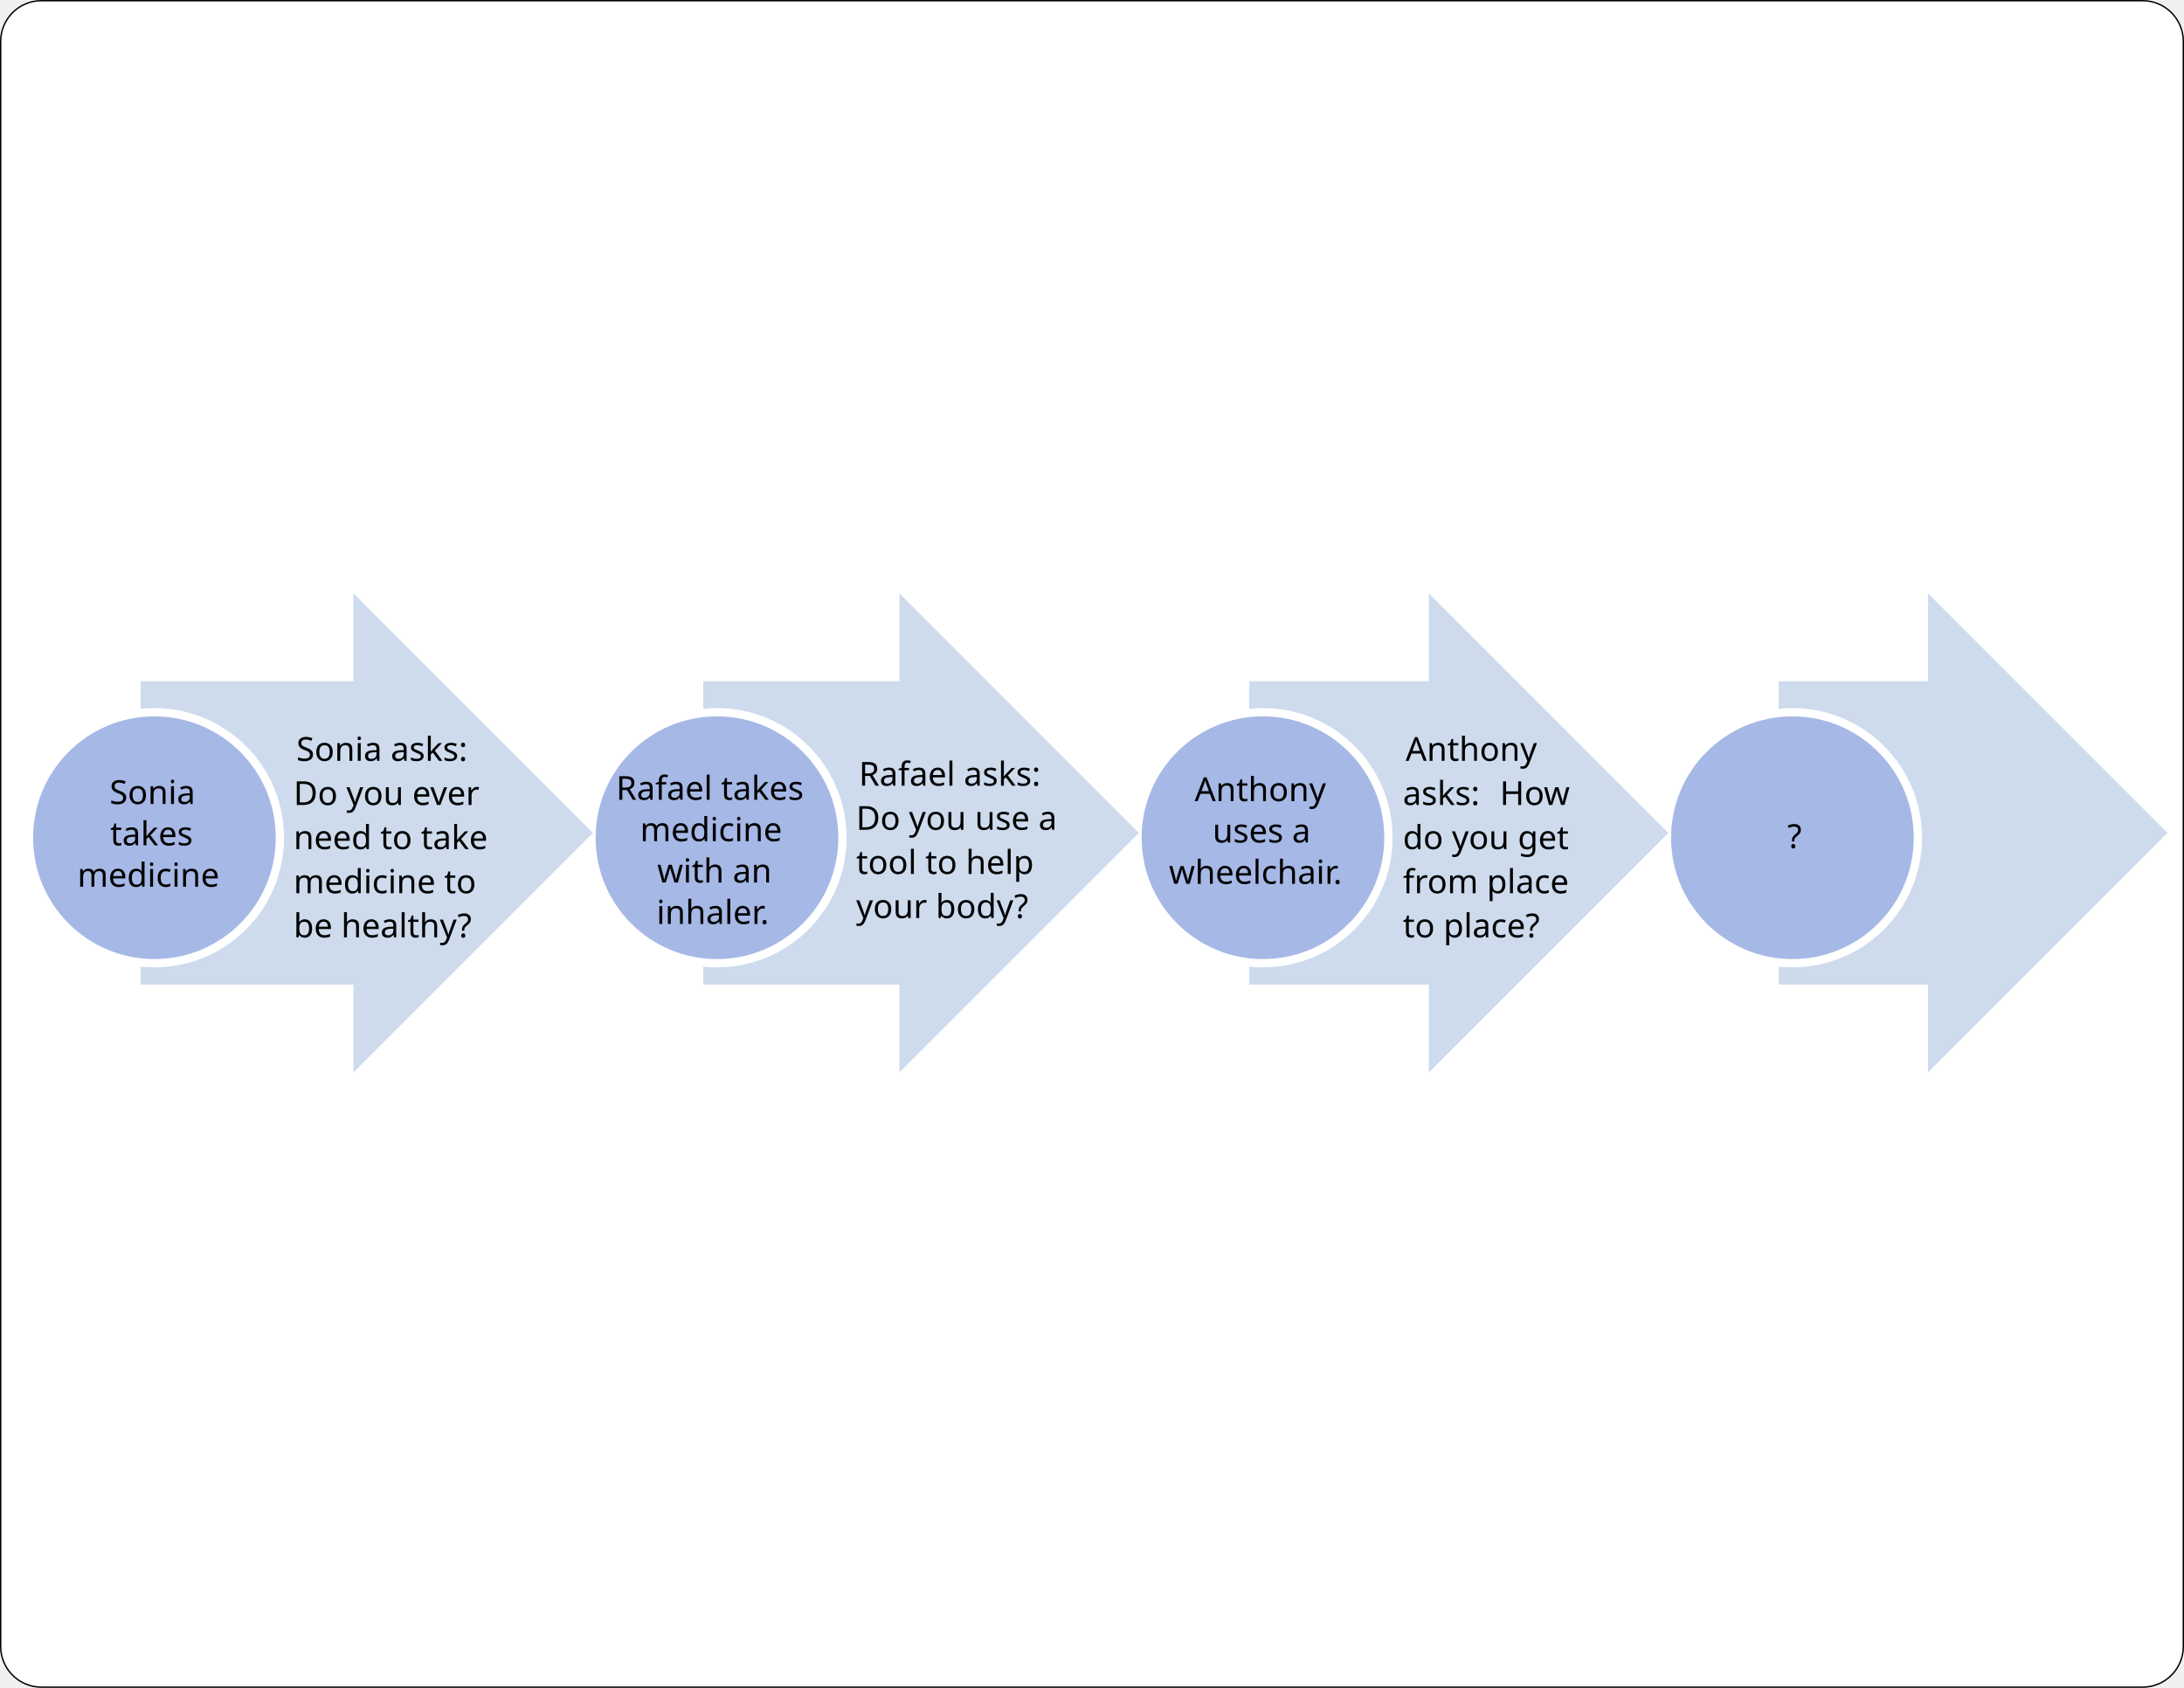
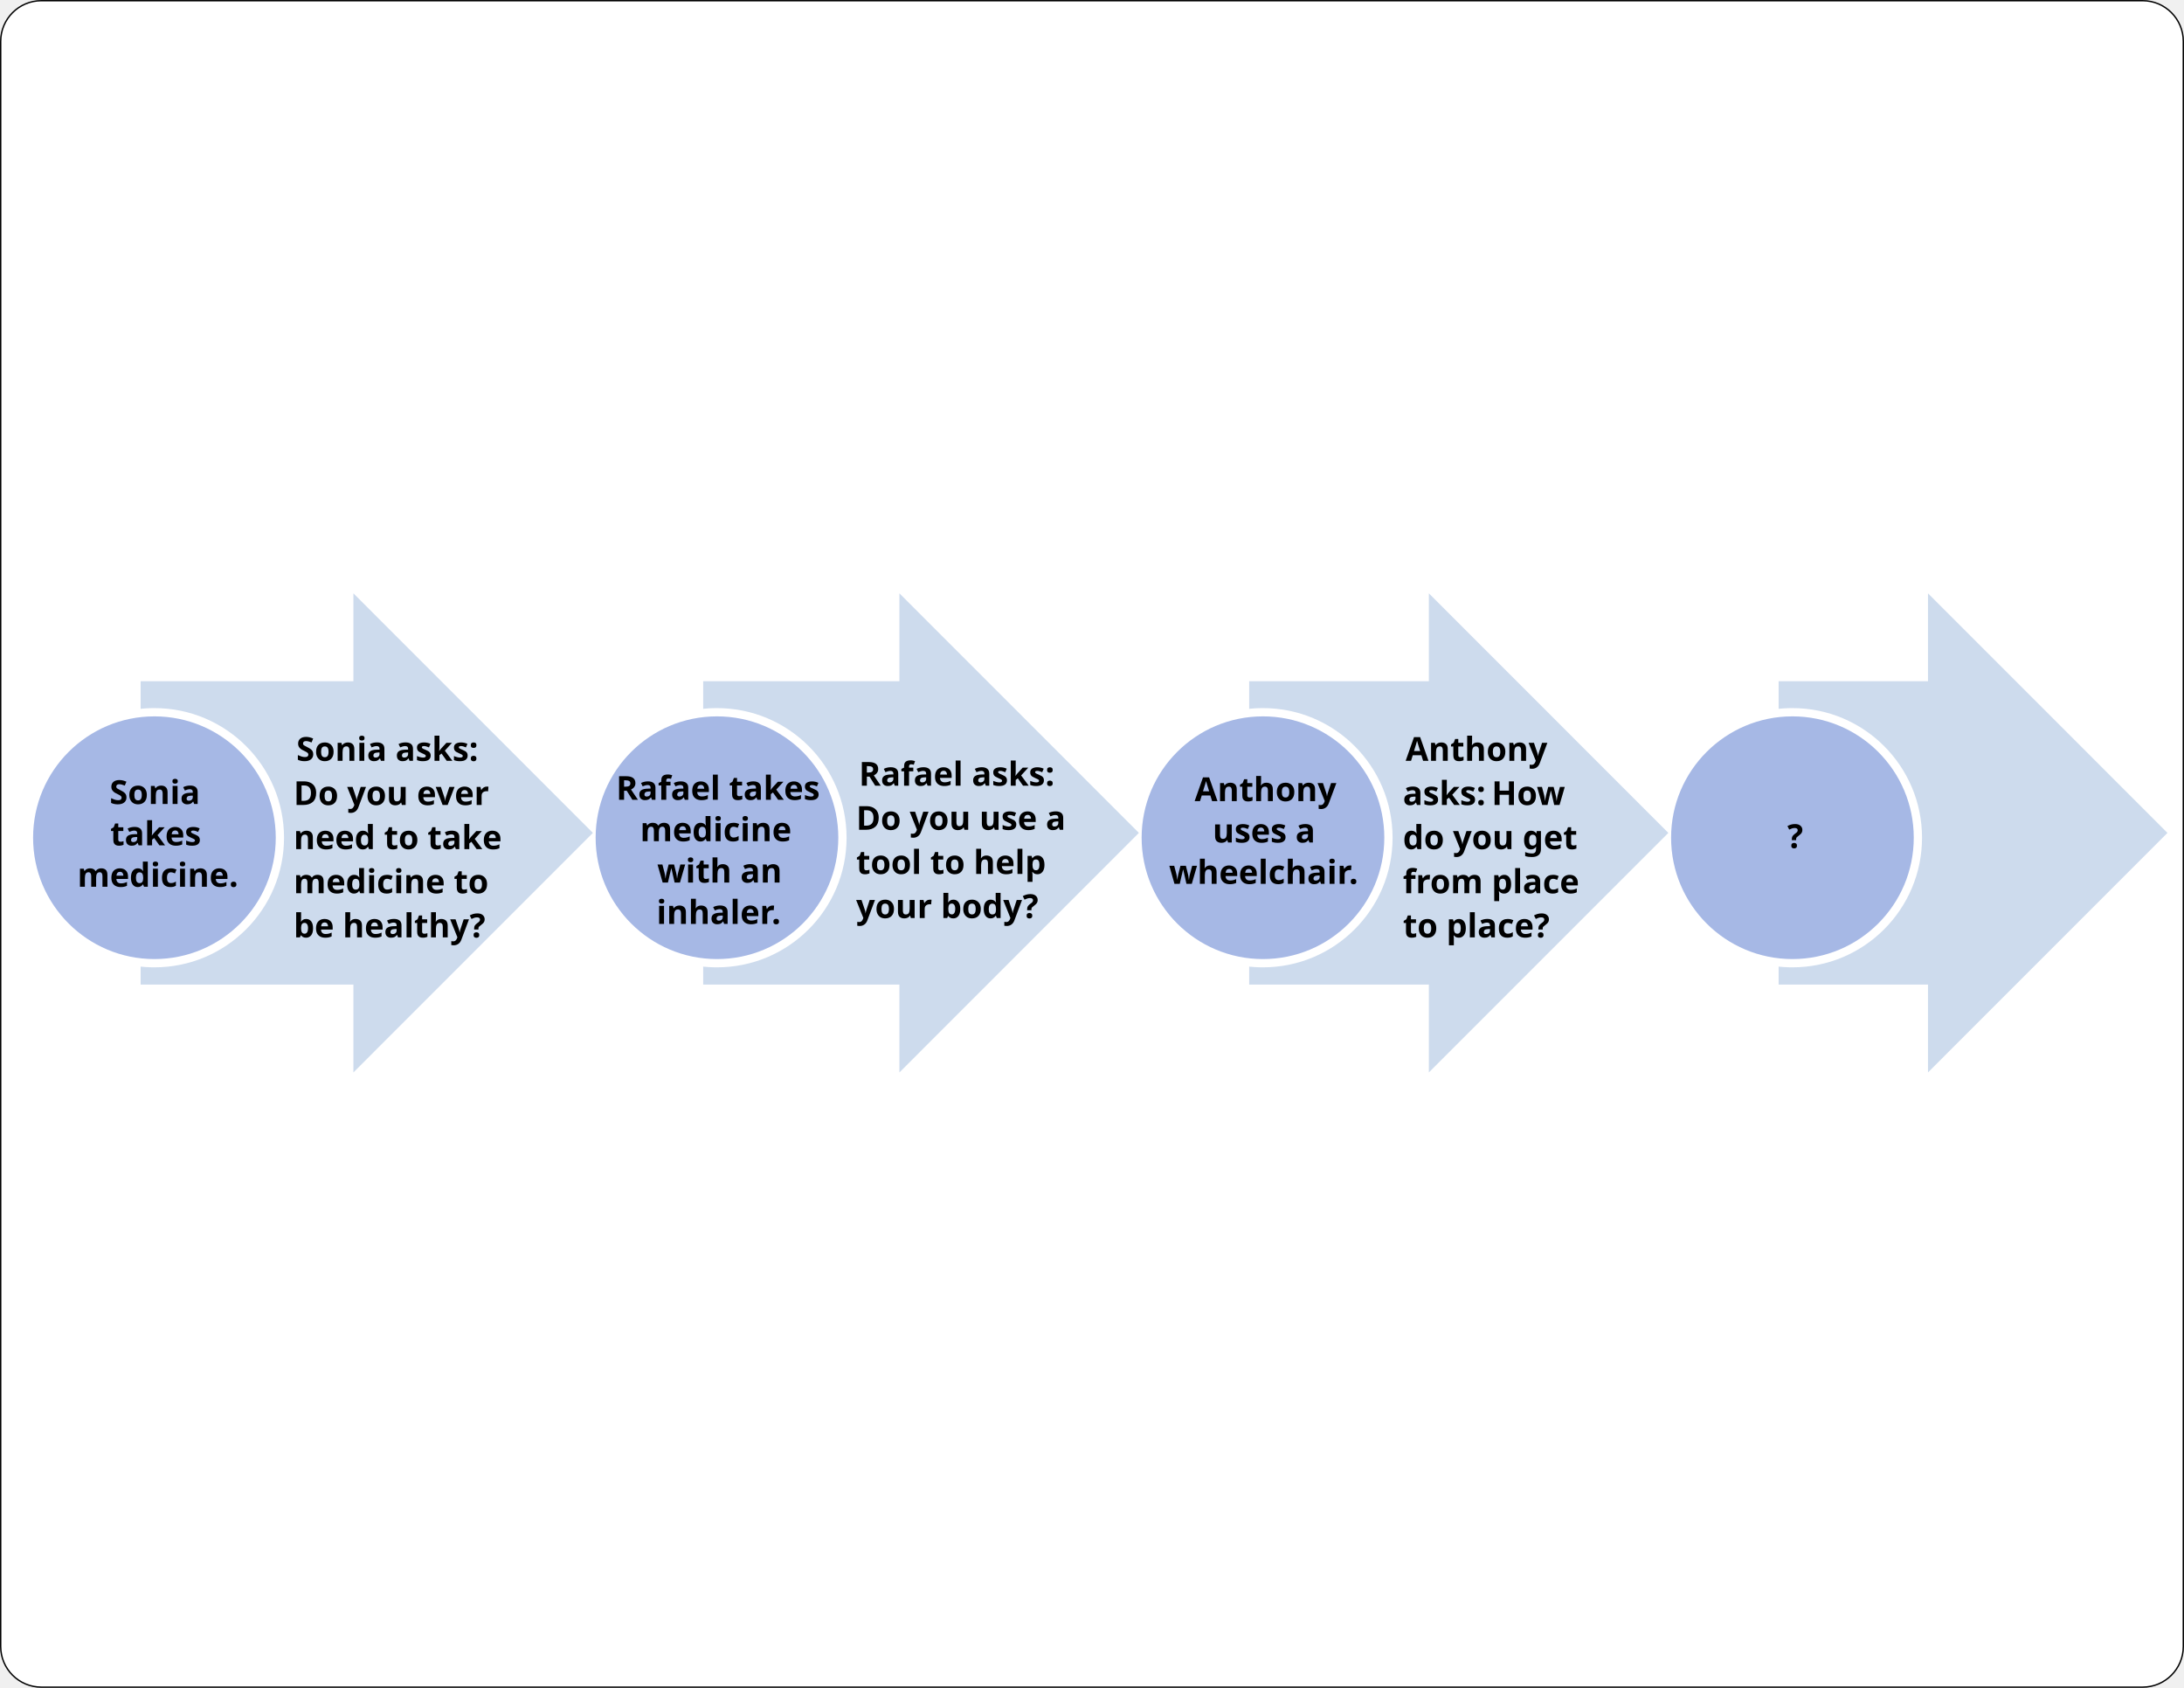
<svg xmlns="http://www.w3.org/2000/svg" version="1.1" x="0px" y="0px" viewBox="0 0 792 612" style="enable-background:new 0 0 792 612;" xml:space="preserve">
  <style type="text/css">
	.st0{fill:#FFFFFF;}
	.st1{fill:none;stroke:#CDDBED;stroke-width:110;stroke-miterlimit:10;}
	.st2{fill:#CDDBED;}
	.st3{fill:#A6B8E5;}
	.st4{fill:none;}
- 	.st5{font-family:'Poppins-Bold';}
+ 	.st5{font-family:sans-serif; font-weight: 600;}
	.st6{font-size:12px;}
- 	.st7{font-family:'Poppins-Medium';}
- 	.st8{font-family:'Poppins-SemiBold';}
+ 	.st7{font-family:sans-serif; font-weight: 600;}
+ 	.st8{font-family:sans-serif; font-weight: 600;}
</style>
  <g id="BKGD">
    <g>
      <path class="st0" d="M15,611.75c-8.13,0-14.75-6.62-14.75-14.75V15C0.25,6.87,6.87,0.25,15,0.25h762    c8.13,0,14.75,6.62,14.75,14.75v582c0,8.13-6.62,14.75-14.75,14.75H15z" />
      <path d="M777,0.5c8,0,14.5,6.5,14.5,14.5v582c0,8-6.5,14.5-14.5,14.5H15c-8,0-14.5-6.5-14.5-14.5V15C0.5,7,7,0.5,15,0.5H777     M777,0H15C6.72,0,0,6.72,0,15v582c0,8.28,6.72,15,15,15h762c8.28,0,15-6.72,15-15V15C792,6.72,785.28,0,777,0L777,0z" />
    </g>
  </g>
  <g id="white_circles">
    <g>
      <g>
        <line class="st1" x1="51" y1="302" x2="139.81" y2="302" />
        <g>
          <polygon class="st2" points="128.16,215.14 128.16,388.86 215,302     " />
        </g>
      </g>
    </g>
    <g>
      <g>
        <line class="st1" x1="255" y1="302" x2="337.81" y2="302" />
        <g>
          <polygon class="st2" points="326.16,215.14 326.16,388.86 413,302     " />
        </g>
      </g>
    </g>
    <g>
      <g>
        <line class="st1" x1="453" y1="302" x2="529.81" y2="302" />
        <g>
          <polygon class="st2" points="518.16,215.14 518.16,388.86 605,302     " />
        </g>
      </g>
    </g>
    <g>
      <g>
        <line class="st1" x1="645" y1="302" x2="710.81" y2="302" />
        <g>
          <polygon class="st2" points="699.16,215.14 699.16,388.86 786,302     " />
        </g>
      </g>
    </g>
    <path class="st0" d="M43.95,258.31c3.85-1.02,7.89-1.56,12.05-1.56c25.96,0,47,21.04,47,47s-21.04,47-47,47   c-4.2,0-8.27-0.55-12.14-1.58" />
    <path class="st0" d="M247.95,258.31c3.85-1.02,7.89-1.56,12.05-1.56c25.96,0,47,21.04,47,47s-21.04,47-47,47   c-4.2,0-8.27-0.55-12.14-1.58" />
    <path class="st0" d="M445.95,258.31c3.85-1.02,7.89-1.56,12.05-1.56c25.96,0,47,21.04,47,47s-21.04,47-47,47   c-4.2,0-8.27-0.55-12.14-1.58" />
    <path class="st0" d="M637.95,258.31c3.85-1.02,7.89-1.56,12.05-1.56c25.96,0,47,21.04,47,47s-21.04,47-47,47   c-4.2,0-8.27-0.55-12.14-1.58" />
  </g>
  <g id="Layer_5">
    <circle class="st3" cx="260" cy="303.75" r="44" />
    <circle class="st3" cx="458" cy="303.75" r="44" />
    <circle class="st3" cx="650" cy="303.75" r="44" />
    <circle class="st3" cx="56" cy="303.75" r="44" />
  </g>
  <g id="GO_x5F_WW">
    <rect x="106.46" y="267" class="st4" width="85.54" height="86" />
    <text transform="matrix(1 0 0 1 107.4673 275.8799)">
      <tspan x="0" y="0" class="st5 st6">Sonia asks:</tspan>
      <tspan x="69.07" y="0" class="st7 st6"> </tspan>
      <tspan x="-1" y="16" class="st7 st6">Do you ever </tspan>
      <tspan x="-1" y="32" class="st7 st6">need to take </tspan>
      <tspan x="-1" y="48" class="st7 st6">medicine to </tspan>
      <tspan x="-1" y="64" class="st7 st6">be healthy?</tspan>
    </text>
    <rect x="310.46" y="276" class="st4" width="77.54" height="92" />
    <text transform="matrix(1 0 0 1 311.4673 284.8798)">
      <tspan x="0" y="0" class="st5 st6">Rafael asks:</tspan>
      <tspan x="73.67" y="0" class="st7 st6"> </tspan>
      <tspan x="-1" y="16" class="st7 st6">Do you use a </tspan>
      <tspan x="-1" y="32" class="st7 st6">tool to help </tspan>
      <tspan x="-1" y="48" class="st7 st6">your body?</tspan>
    </text>
    <rect x="508.74" y="267" class="st4" width="77.26" height="87" />
    <text transform="matrix(1 0 0 1 509.7428 275.8798)">
      <tspan x="0" y="0" class="st5 st6">Anthony </tspan>
      <tspan x="-1" y="16" class="st5 st6">asks:</tspan>
-       <tspan x="31.05" y="16" class="st7 st6"> How </tspan>
+       <tspan x="28.05" y="16" class="st7 st6"> How </tspan>
      <tspan x="-1" y="32" class="st7 st6">do you get </tspan>
      <tspan x="-1" y="48" class="st7 st6">from place </tspan>
      <tspan x="-1" y="64" class="st7 st6">to place?</tspan>
    </text>
    <rect x="15.54" y="282.64" class="st4" width="82.46" height="49.36" />
    <text transform="matrix(1 0 0 1 39.7415 291.5229)">
      <tspan x="0" y="0" class="st8 st6">Sonia</tspan>
      <tspan x="0.23" y="15" class="st8 st6">takes </tspan>
-       <tspan x="-11.68" y="30" class="st8 st6">medicine</tspan>
+       <tspan x="-11.68" y="30" class="st8 st6">medicine.</tspan>
    </text>
    <rect x="222.65" y="281.13" class="st4" width="76.35" height="62.87" />
    <text transform="matrix(1 0 0 1 223.4263 290.0078)">
      <tspan x="0" y="0" class="st8 st6">Rafael takes </tspan>
      <tspan x="8.69" y="15" class="st8 st6">medicine </tspan>
      <tspan x="14.89" y="30" class="st8 st6">with an </tspan>
      <tspan x="14.66" y="45" class="st8 st6">inhaler.</tspan>
    </text>
    <rect x="420.52" y="281.6" class="st4" width="77.48" height="56.4" />
    <text transform="matrix(1 0 0 1 433.2222 290.4775)">
      <tspan x="0" y="0" class="st8 st6">Anthony </tspan>
      <tspan x="6.51" y="15" class="st8 st6">uses a </tspan>
      <tspan x="-9.3" y="30" class="st8 st6">wheelchair. </tspan>
    </text>
    <rect x="635.52" y="298.6" class="st4" width="31.48" height="15.4" />
    <text transform="matrix(1 0 0 1 648.1655 307.4775)" class="st8 st6">?</text>
  </g>
</svg>
